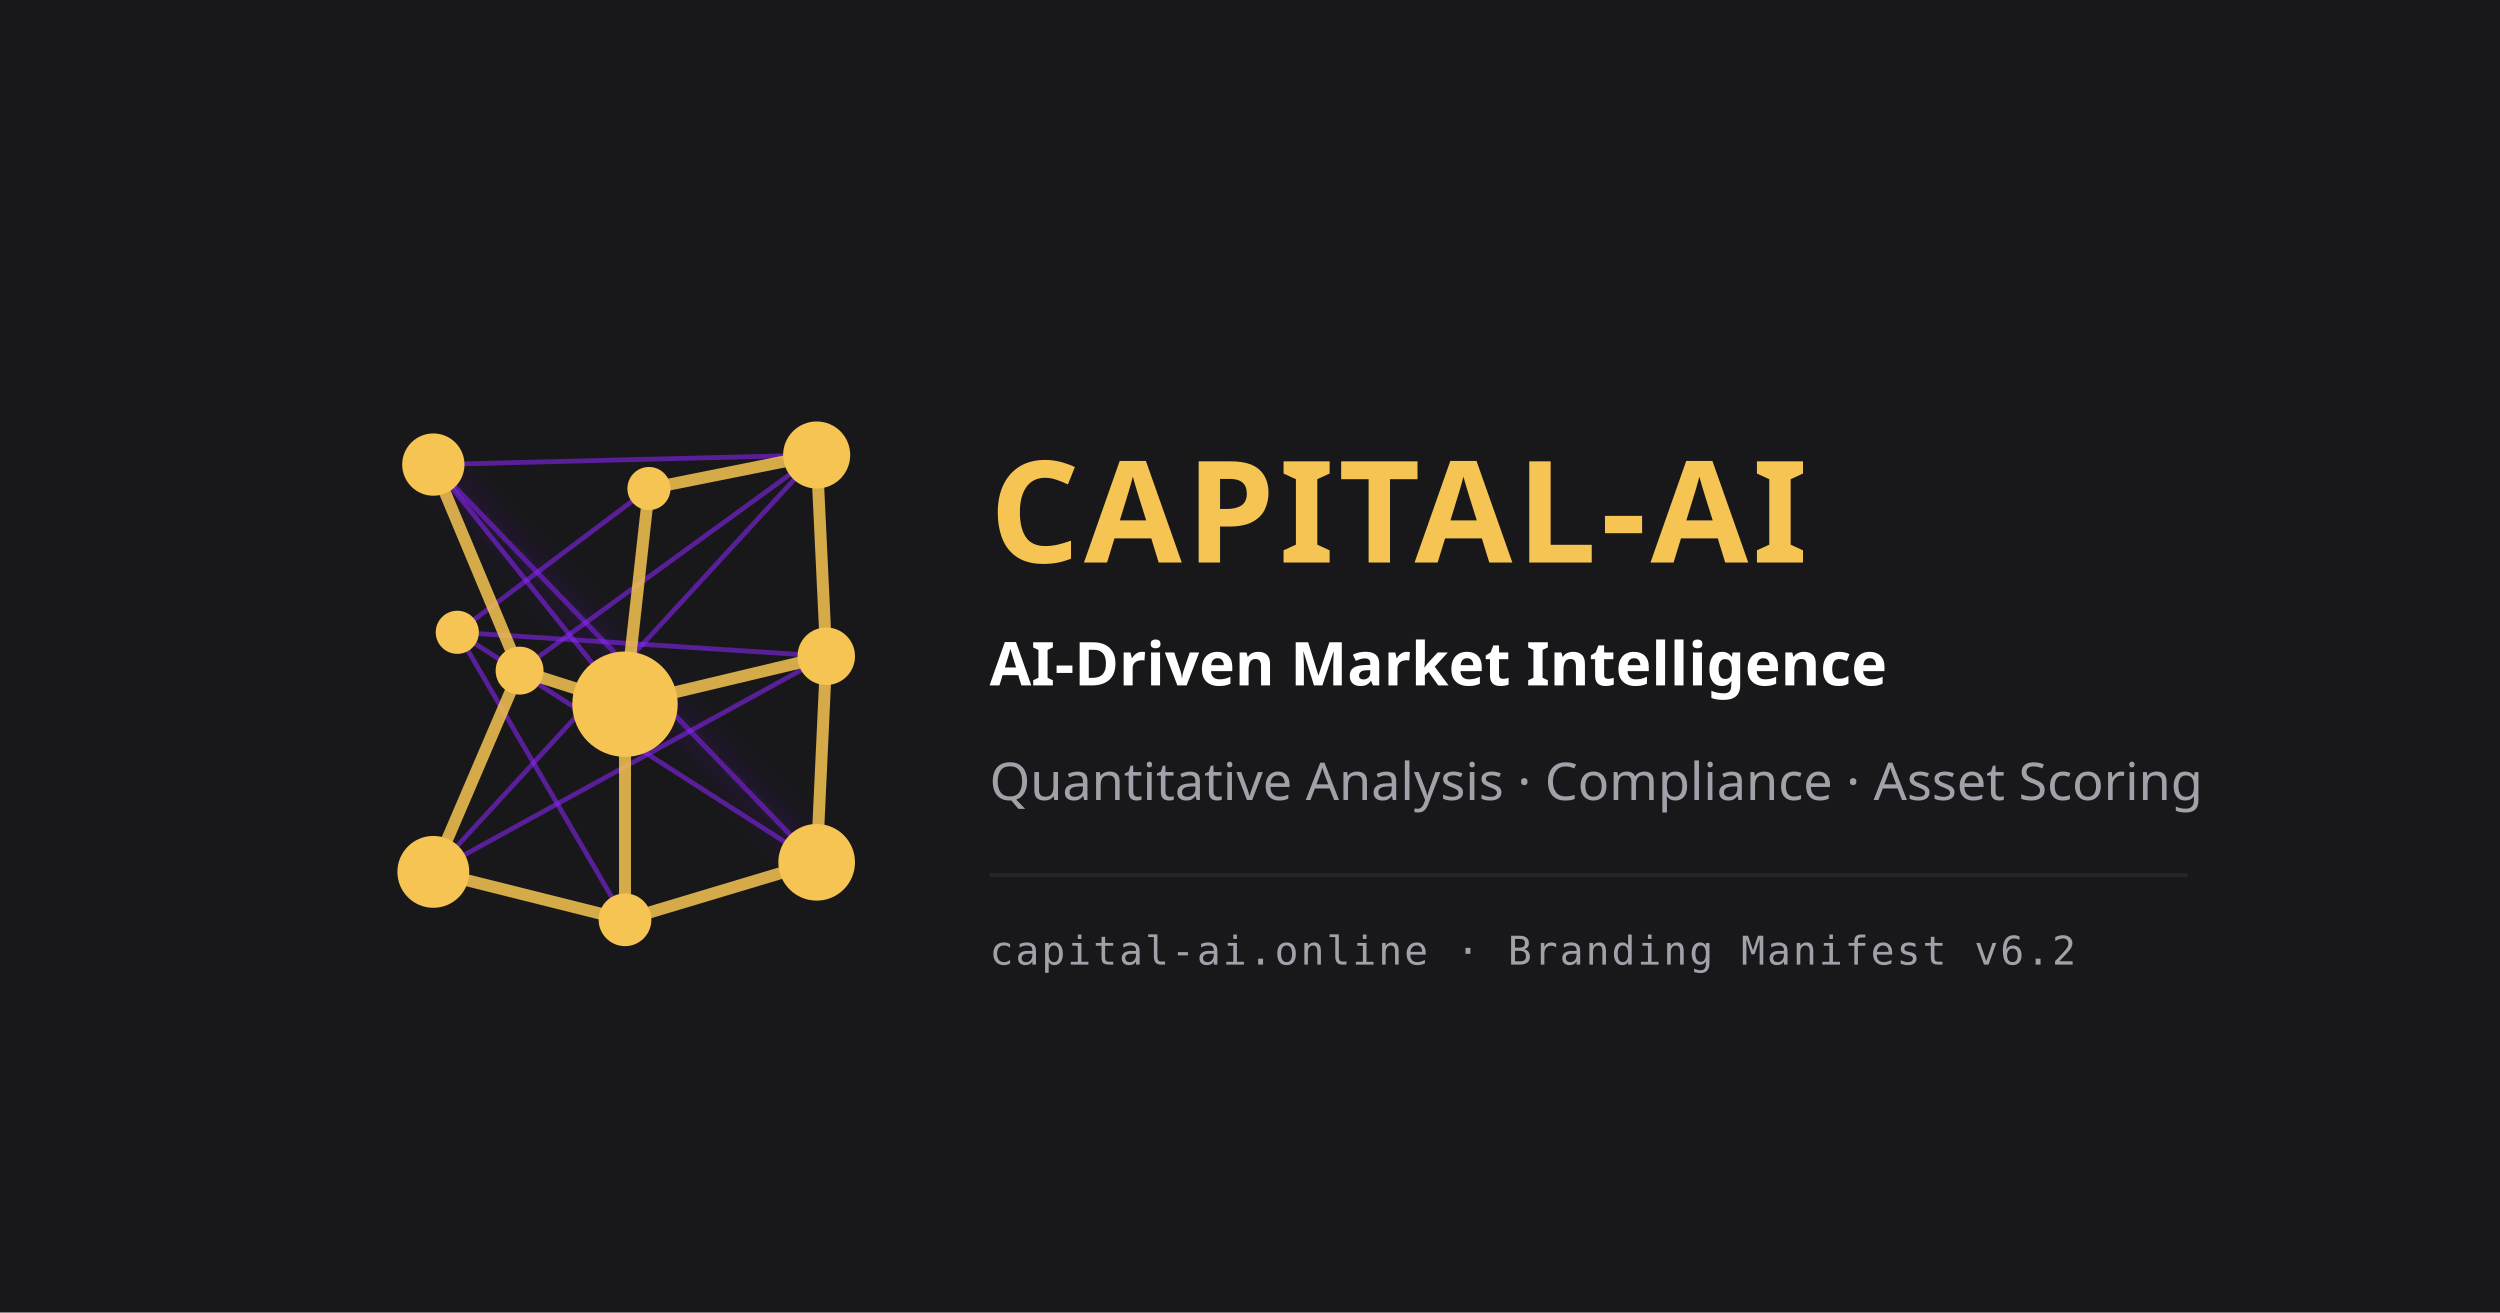
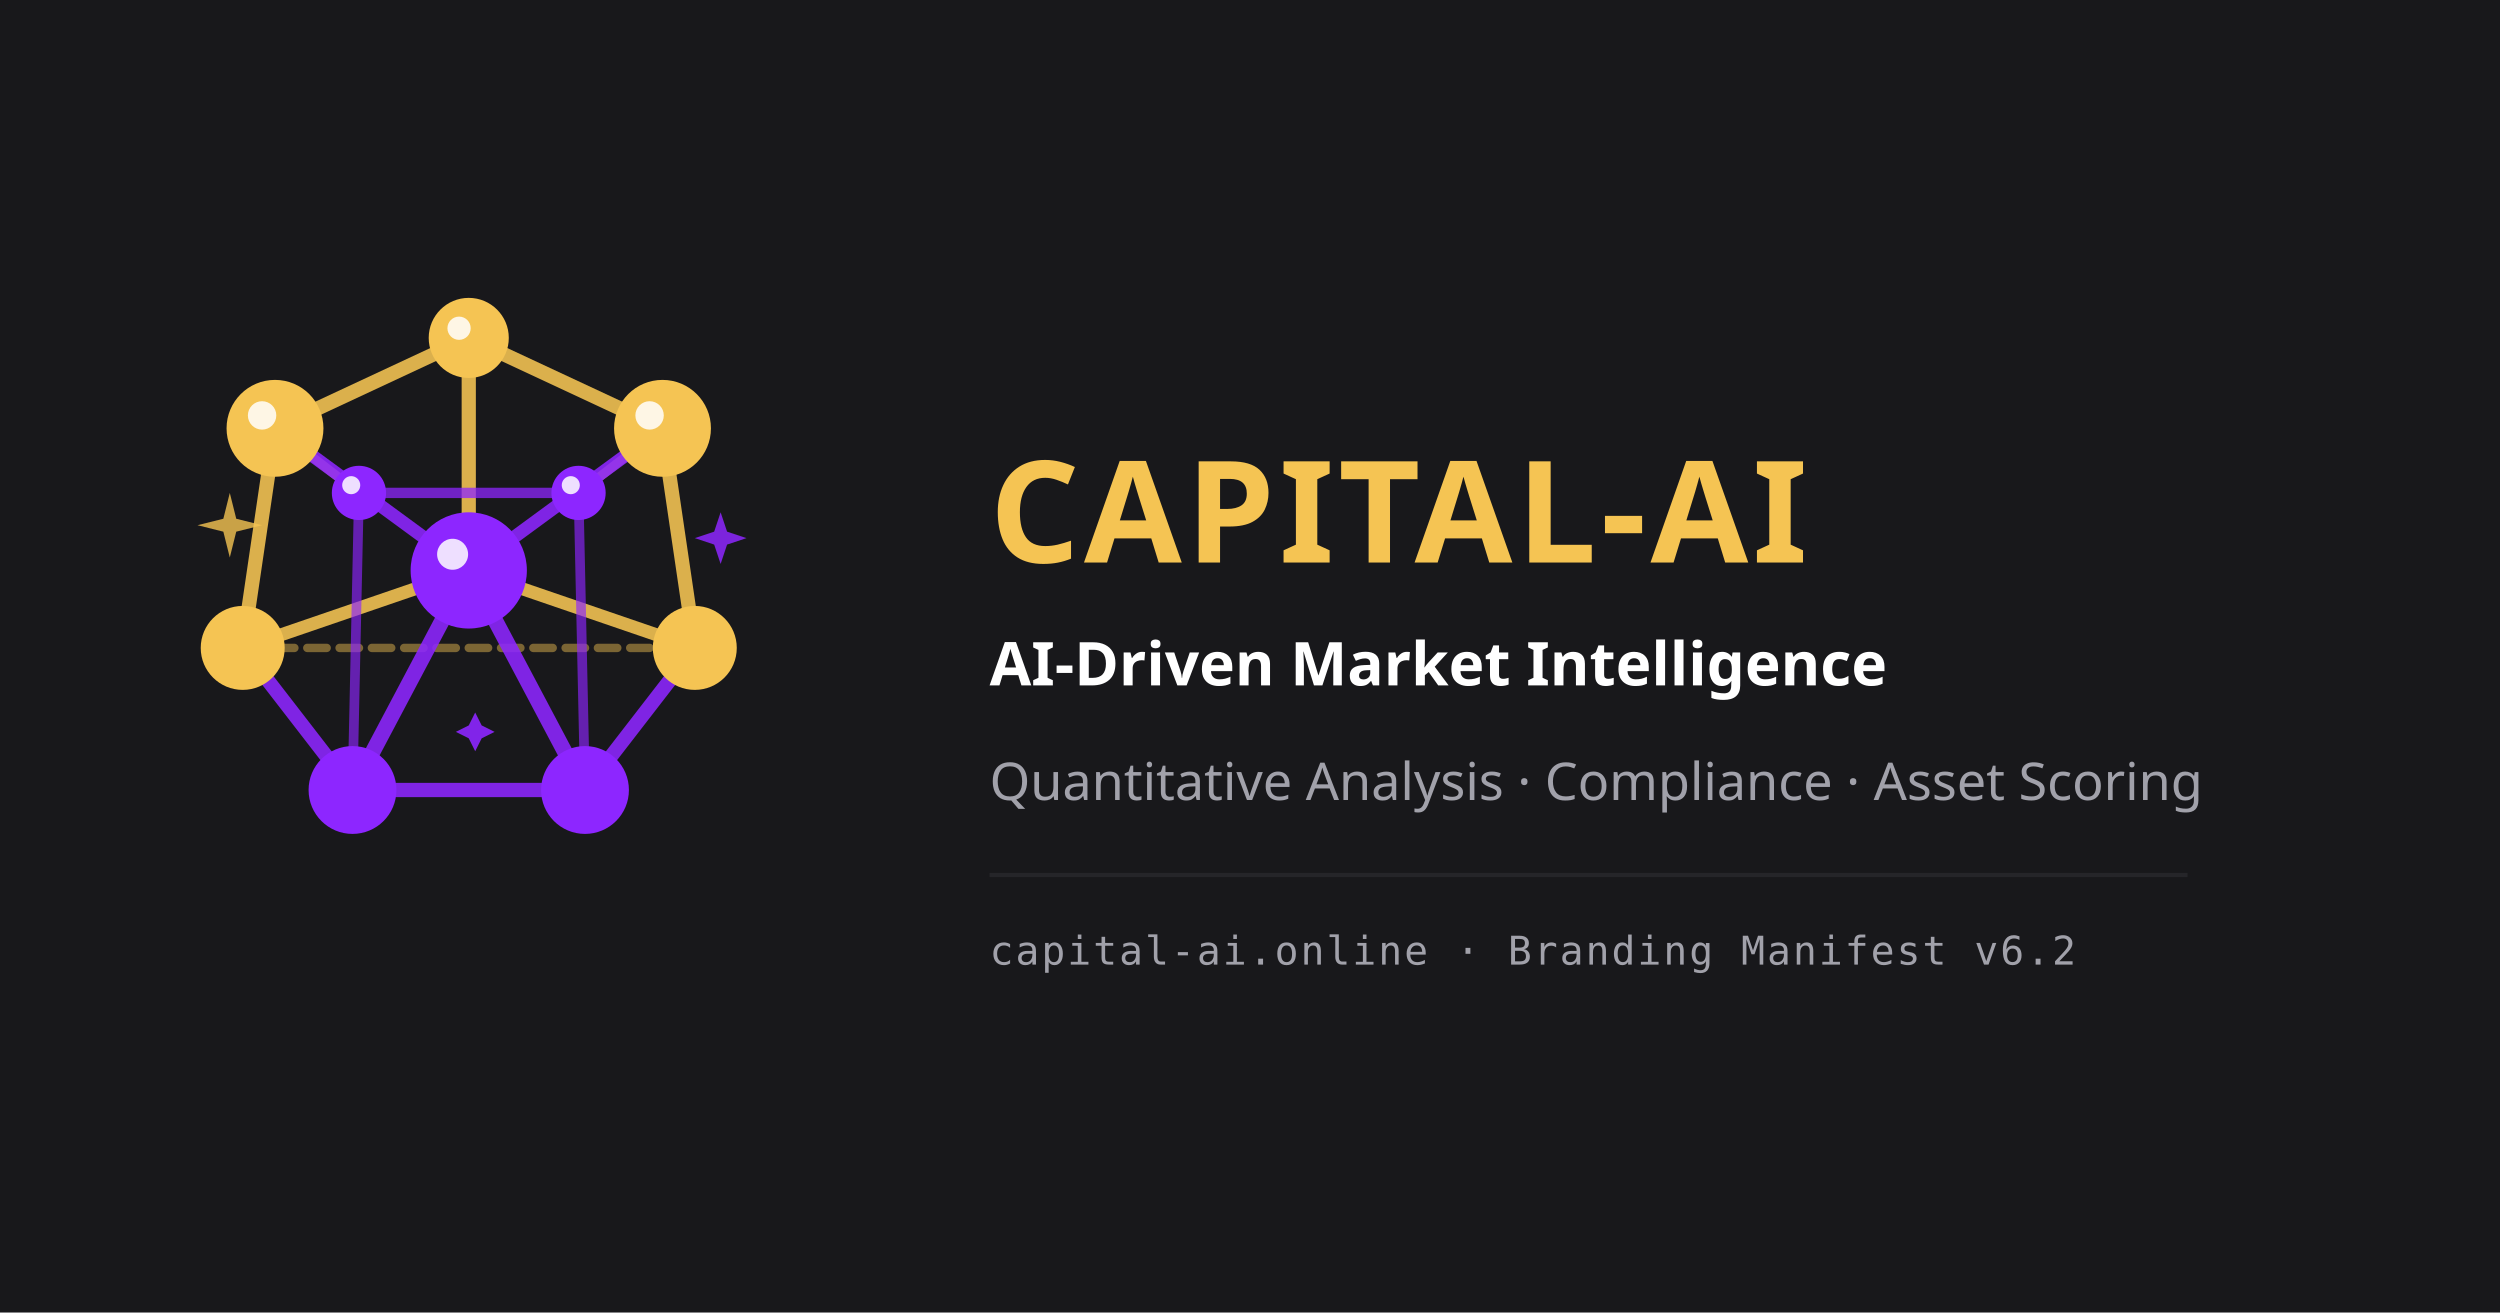
- <svg xmlns="http://www.w3.org/2000/svg" viewBox="0 0 1200 630" width="1200" height="630" data-brandmark-version="1.0.0-manifest-v6.2">
+ <svg xmlns="http://www.w3.org/2000/svg" viewBox="0 0 1200 630" width="1200" height="630" data-brandmark-version="2.0.0-frontend-logo-v6.2-branding">
  <rect width="1200" height="630" fill="#18181B" />
-   <defs>
-     <filter id="brand-glow" x="-20%" y="-20%" width="140%" height="140%">
-       <feGaussianBlur stdDeviation="3" result="blur" />
-       <feComposite in="SourceGraphic" in2="blur" operator="over" />
-     </filter>
-   </defs>
-   <g transform="translate(70 108) scale(2.3)">
-     <g stroke="#8D26FF" stroke-width="1" stroke-opacity="0.55">
-       <line x1="60" y1="50" x2="140" y2="133" filter="url(#brand-glow)" />
-       <line x1="140" y1="48" x2="60" y2="135" />
-       <line x1="140" y1="48" x2="78" y2="93" />
-       <line x1="65" y1="85" x2="140" y2="133" />
-       <line x1="60" y1="50" x2="140" y2="48" />
-       <line x1="60" y1="135" x2="142" y2="90" />
-       <line x1="100" y1="145" x2="65" y2="85" />
-       <line x1="105" y1="55" x2="65" y2="85" />
-       <line x1="65" y1="85" x2="142" y2="90" />
-       <line x1="100" y1="100" x2="60" y2="50" />
-     </g>
-     <g stroke="#F5C453" stroke-width="2.5" stroke-opacity="0.85">
-       <line x1="60" y1="50" x2="78" y2="93" />
-       <line x1="78" y1="93" x2="60" y2="135" />
-       <line x1="60" y1="135" x2="100" y2="145" />
-       <line x1="100" y1="145" x2="140" y2="133" />
-       <line x1="140" y1="133" x2="142" y2="90" />
-       <line x1="142" y1="90" x2="140" y2="48" />
-       <line x1="140" y1="48" x2="105" y2="55" />
-       <line x1="105" y1="55" x2="100" y2="100" />
-       <line x1="100" y1="100" x2="100" y2="145" />
-       <line x1="100" y1="100" x2="78" y2="93" />
-       <line x1="100" y1="100" x2="142" y2="90" />
+   <g transform="translate(70 125) scale(3.1)" data-logo-source="SvenKulessa/FRONTEND">
+     <g fill="none" stroke-linecap="round">
+       <g stroke="#F5C453" stroke-width="2.2" stroke-opacity="0.88">
+         <line x1="20" y1="26" x2="50" y2="12" />
+         <line x1="50" y1="12" x2="80" y2="26" />
+         <line x1="80" y1="26" x2="85" y2="60" />
+         <line x1="15" y1="60" x2="20" y2="26" />
+         <line x1="15" y1="60" x2="50" y2="48" stroke-width="2" />
+         <line x1="85" y1="60" x2="50" y2="48" stroke-width="2" />
+         <line x1="50" y1="12" x2="50" y2="48" />
+         <line x1="33" y1="36" x2="20" y2="26" stroke-width="1.4" stroke-opacity="0.8" />
+         <line x1="67" y1="36" x2="80" y2="26" stroke-width="1.4" stroke-opacity="0.8" />
+         <line x1="15" y1="60" x2="85" y2="60" stroke-width="1.3" stroke-opacity="0.45" stroke-dasharray="3 2" />
+       </g>
+       <g stroke="#8D26FF" stroke-opacity="0.88">
+         <line x1="85" y1="60" x2="68" y2="82" stroke-width="2.2" />
+         <line x1="68" y1="82" x2="32" y2="82" stroke-width="2.2" />
+         <line x1="32" y1="82" x2="15" y2="60" stroke-width="2.2" />
+         <line x1="20" y1="26" x2="50" y2="48" stroke-width="2" />
+         <line x1="80" y1="26" x2="50" y2="48" stroke-width="2" />
+         <line x1="32" y1="82" x2="50" y2="48" stroke-width="2.4" />
+         <line x1="68" y1="82" x2="50" y2="48" stroke-width="2.4" />
+         <line x1="33" y1="36" x2="67" y2="36" stroke-width="1.6" stroke-opacity="0.75" />
+         <line x1="33" y1="36" x2="32" y2="82" stroke-width="1.5" stroke-opacity="0.65" />
+         <line x1="67" y1="36" x2="68" y2="82" stroke-width="1.5" stroke-opacity="0.65" />
+       </g>
    </g>
    <g fill="#F5C453">
-       <circle cx="100" cy="100" r="11" />
-       <circle cx="60" cy="50" r="6.5" />
-       <circle cx="105" cy="55" r="4.5" />
-       <circle cx="140" cy="48" r="7" />
-       <circle cx="65" cy="85" r="4.5" />
-       <circle cx="78" cy="93" r="5" />
-       <circle cx="142" cy="90" r="6" />
-       <circle cx="60" cy="135" r="7.5" />
-       <circle cx="100" cy="145" r="5.5" />
-       <circle cx="140" cy="133" r="8" />
+       <circle cx="50" cy="12" r="6.2" />
+       <circle cx="20" cy="26" r="7.5" />
+       <circle cx="80" cy="26" r="7.5" />
+       <circle cx="15" cy="60" r="6.5" />
+       <circle cx="85" cy="60" r="6.5" />
    </g>
+     <g fill="#8D26FF">
+       <circle cx="33" cy="36" r="4.2" />
+       <circle cx="67" cy="36" r="4.2" />
+       <circle cx="32" cy="82" r="6.8" />
+       <circle cx="68" cy="82" r="6.8" />
+       <circle cx="50" cy="48" r="9" />
+     </g>
+     <g fill="#FFFFFF" opacity="0.85">
+       <circle cx="48.5" cy="10.5" r="1.8" />
+       <circle cx="18" cy="24" r="2.2" />
+       <circle cx="78" cy="24" r="2.2" />
+       <circle cx="31.8" cy="34.8" r="1.4" />
+       <circle cx="65.8" cy="34.8" r="1.4" />
+       <circle cx="47.5" cy="45.5" r="2.4" />
+     </g>
+     <path d="M12 40 L13 36 L14 40 L18 41 L14 42 L13 46 L12 42 L8 41 Z" fill="#F5C453" opacity="0.8" />
+     <path d="M88 42 L89 39 L90 42 L93 43 L90 44 L89 47 L88 44 L85 43 Z" fill="#8D26FF" opacity="0.85" />
+     <path d="M50 72 L51 70 L52 72 L54 73 L52 74 L51 76 L50 74 L48 73 Z" fill="#8D26FF" opacity="0.9" />
  </g>
  <text x="475" y="270" fill="#F5C453" font-family="Montserrat, ui-sans-serif, system-ui, sans-serif" font-size="68" font-weight="800" letter-spacing="2">CAPITAL-AI</text>
  <text x="475" y="329" fill="#FFFFFF" font-family="Montserrat, ui-sans-serif, system-ui, sans-serif" font-size="29" font-weight="600">AI-Driven Market Intelligence</text>
  <text x="475" y="384" fill="#A1A1AA" font-family="Poppins, ui-sans-serif, system-ui, sans-serif" font-size="25">Quantitative Analysis · Compliance · Asset Scoring</text>
  <line x1="475" y1="420" x2="1050" y2="420" stroke="#252529" stroke-width="2" />
  <text x="475" y="463" fill="#A1A1AA" font-family="JetBrains Mono, ui-monospace, monospace" font-size="19" letter-spacing="1">capital-ai.online · Branding Manifest v6.2</text>
</svg>
